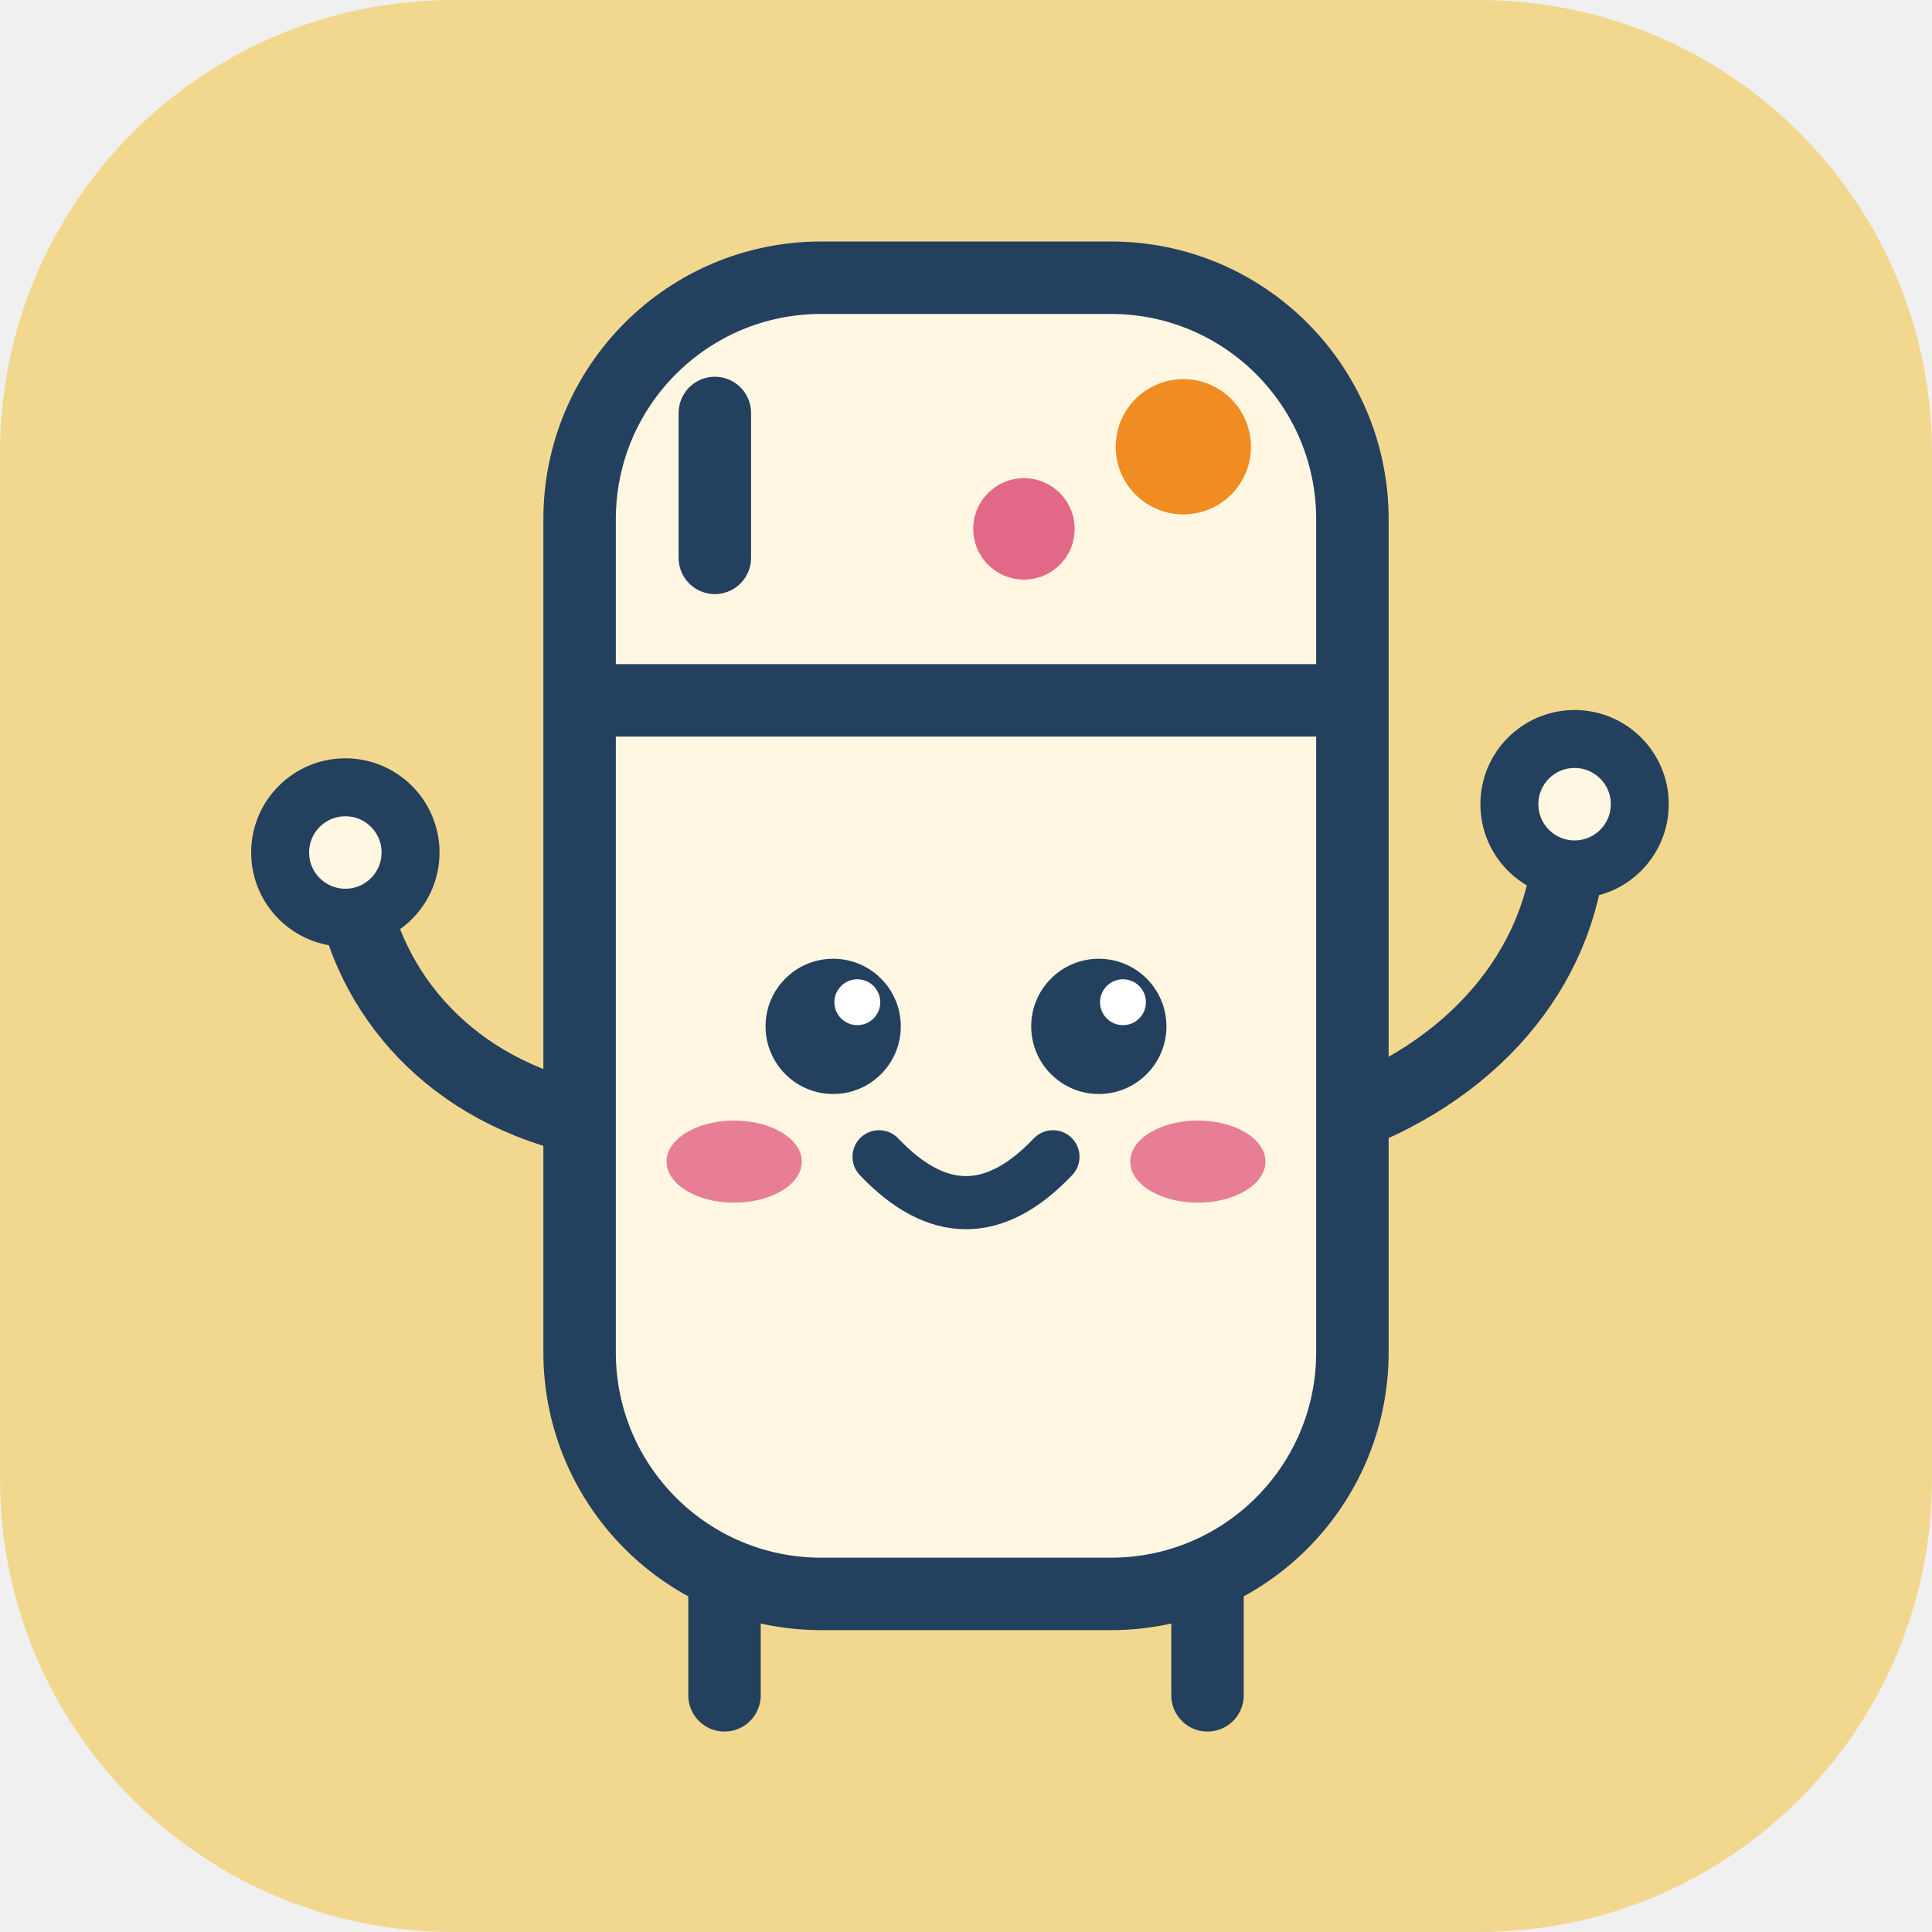
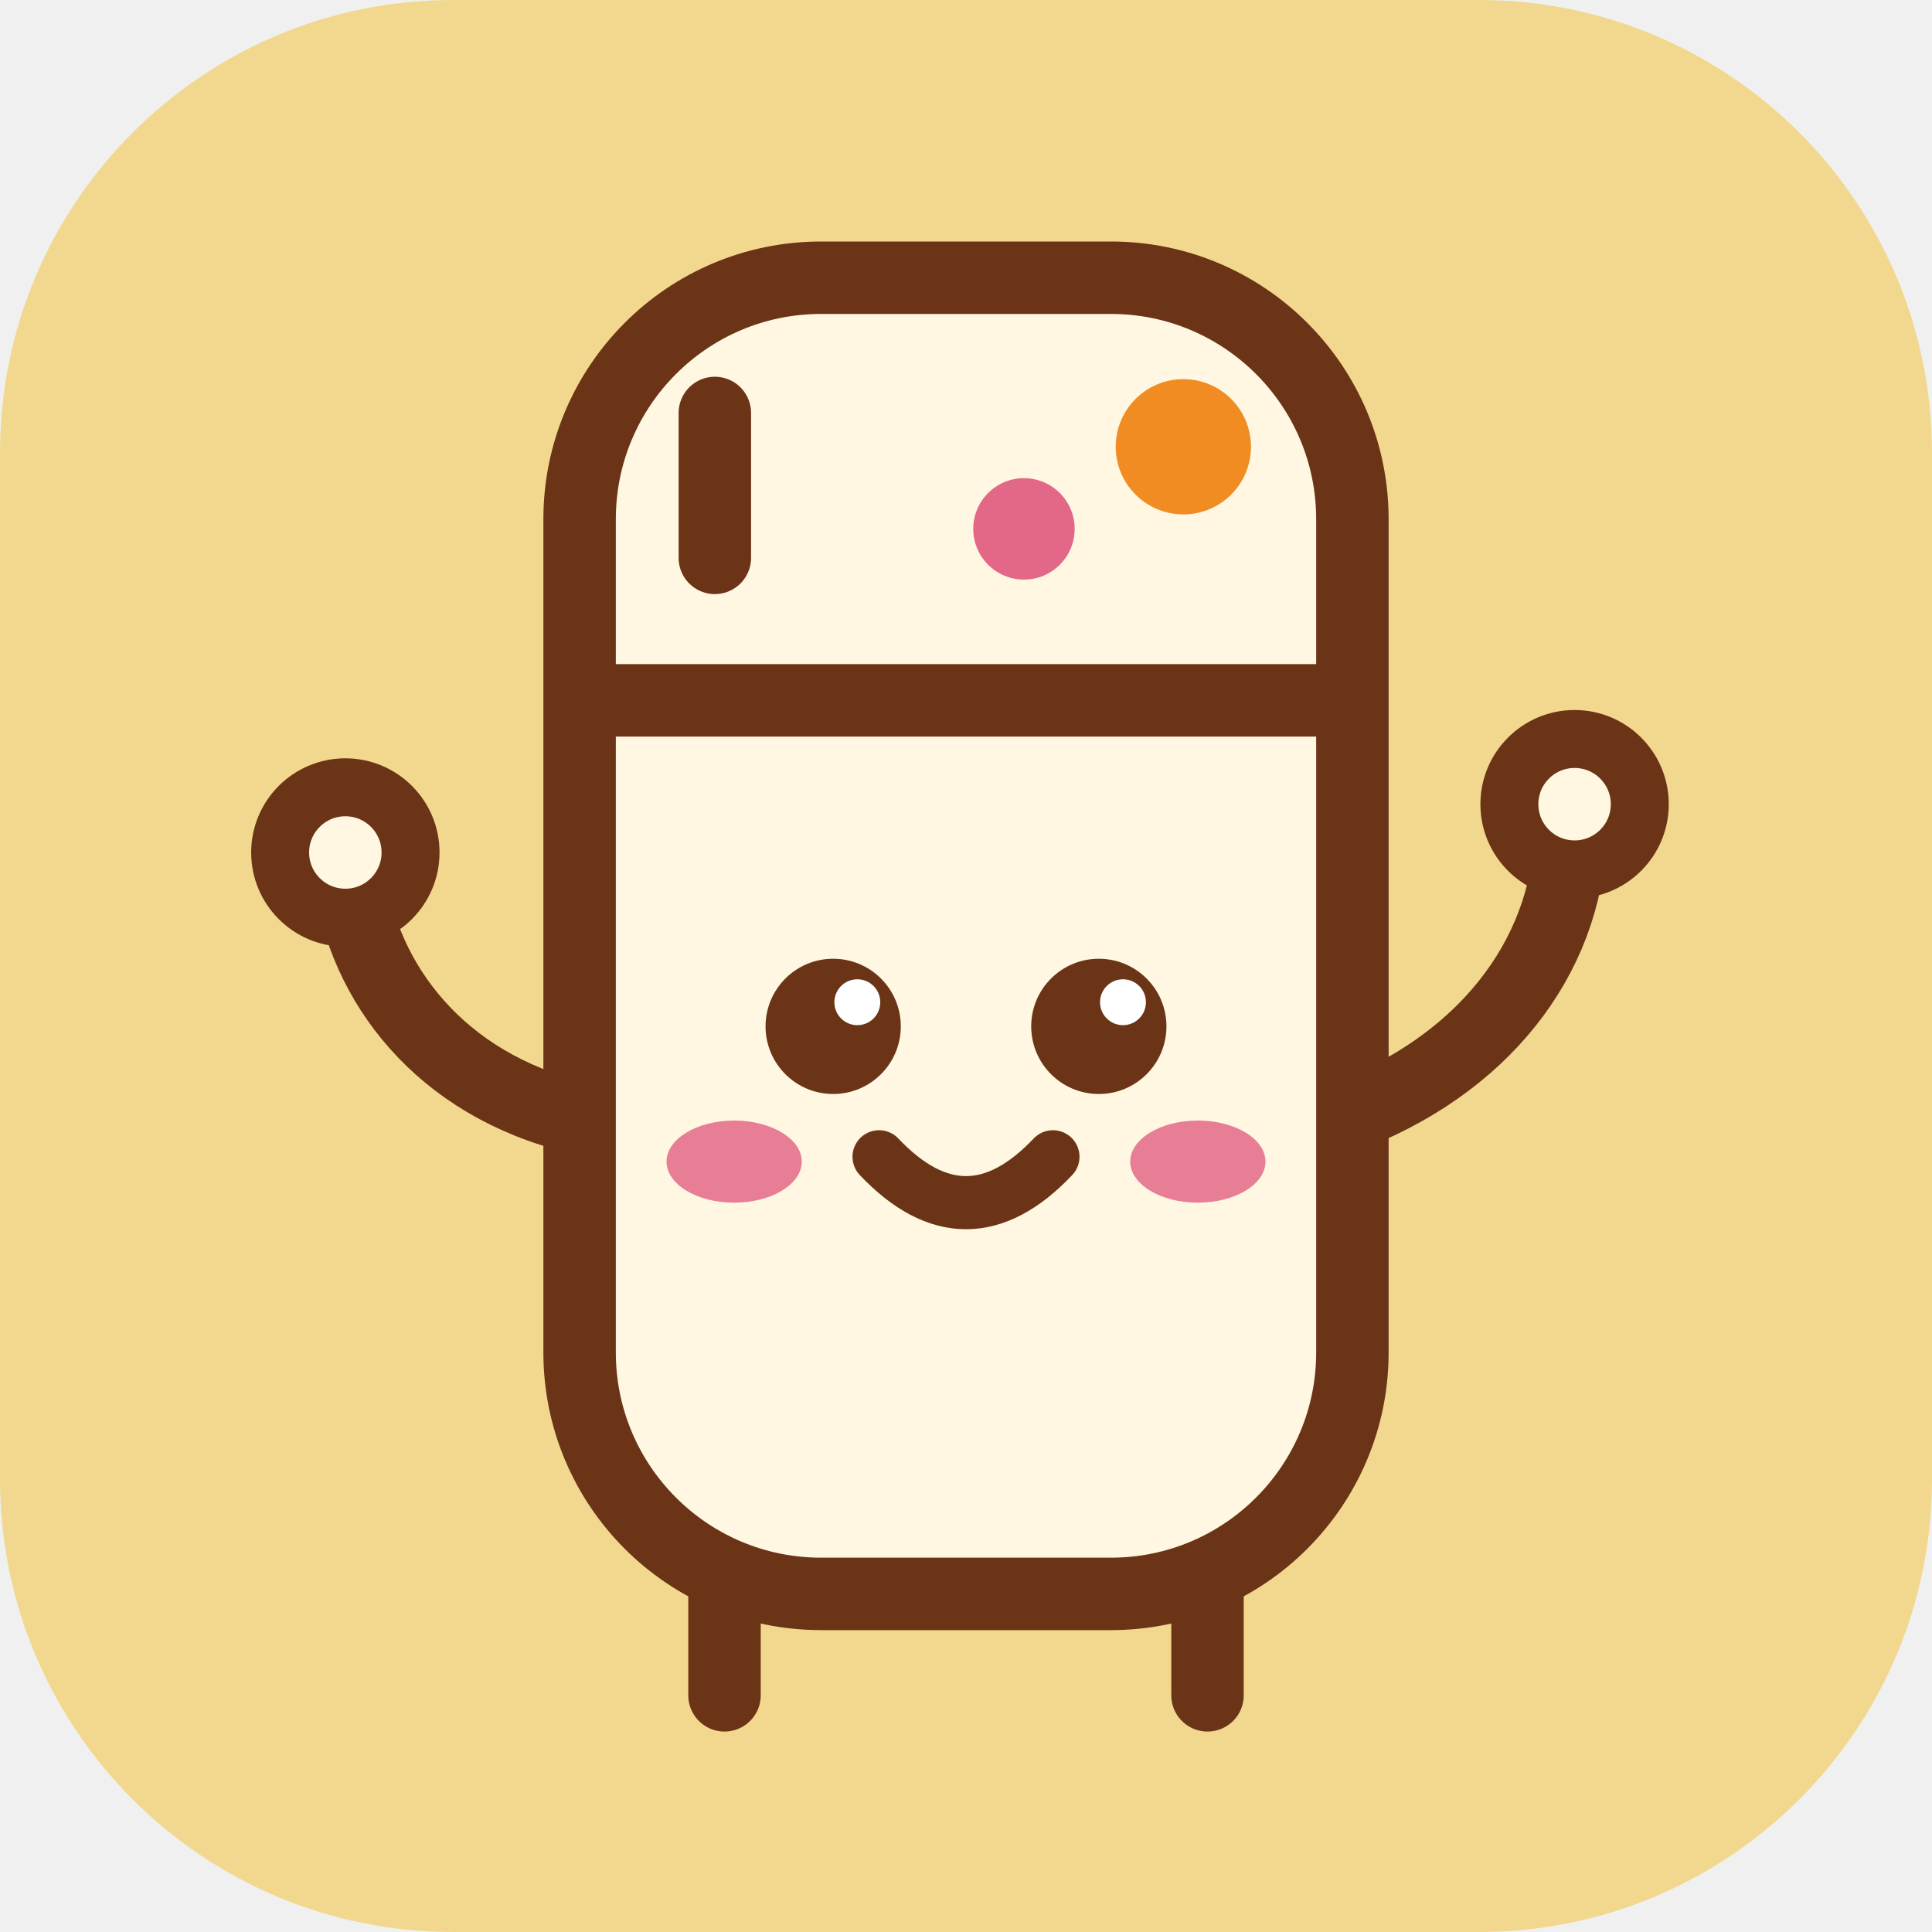
<svg xmlns="http://www.w3.org/2000/svg" viewBox="0 0 64 64">
  <rect width="64" height="64" rx="15" fill="#f2d88f" />
  <g transform="translate(6.4 5.2) scale(.8)">
    <g class="arm-l">
-       <path d="M17 40C11 39 7.5 35 6.6 30.6" fill="none" stroke="#24405f" stroke-width="3" stroke-linecap="round" />
-       <circle cx="6.3" cy="28.8" r="2.7" fill="#fff7e2" stroke="#24405f" stroke-width="2.4" />
+       <path d="M17 40C11 39 7.5 35 6.6 30.6" fill="none" stroke="#6b3416" stroke-width="3" stroke-linecap="round" />
+       <circle cx="6.3" cy="28.8" r="2.7" fill="#fff7e2" stroke="#6b3416" stroke-width="2.4" />
    </g>
    <g class="arm-r">
-       <path d="M47 40C53 38 56.6 33.6 57 28.6" fill="none" stroke="#24405f" stroke-width="3" stroke-linecap="round" />
-       <circle cx="57.2" cy="26.8" r="2.7" fill="#fff7e2" stroke="#24405f" stroke-width="2.4" />
+       <path d="M47 40C53 38 56.6 33.6 57 28.6" fill="none" stroke="#6b3416" stroke-width="3" stroke-linecap="round" />
+       <circle cx="57.2" cy="26.8" r="2.7" fill="#fff7e2" stroke="#6b3416" stroke-width="2.4" />
    </g>
-     <path d="M22 59.5v4.2M42 59.5v4.2" stroke="#24405f" stroke-width="3" stroke-linecap="round" />
-     <rect x="16" y="5" width="32" height="54.5" rx="10" fill="#fff7e2" stroke="#24405f" stroke-width="3" />
-     <path d="M16 22.5H48" stroke="#24405f" stroke-width="3" />
-     <path d="M21.6 10.6v6" stroke="#24405f" stroke-width="3" stroke-linecap="round" />
+     <path d="M22 59.5v4.2M42 59.5v4.2" stroke="#6b3416" stroke-width="3" stroke-linecap="round" />
+     <rect x="16" y="5" width="32" height="54.5" rx="10" fill="#fff7e2" stroke="#6b3416" stroke-width="3" />
+     <path d="M16 22.5H48" stroke="#6b3416" stroke-width="3" />
+     <path d="M21.6 10.6v6" stroke="#6b3416" stroke-width="3" stroke-linecap="round" />
    <circle class="magnet m1" cx="41" cy="12" r="2.8" fill="#f08c21" />
    <circle class="magnet m2" cx="34.4" cy="15.4" r="2.1" fill="#e36888" />
    <g class="eyes">
-       <circle cx="26.5" cy="36" r="2.8" fill="#24405f" />
-       <circle cx="37.5" cy="36" r="2.8" fill="#24405f" />
+       <circle cx="26.5" cy="36" r="2.8" fill="#6b3416" />
+       <circle cx="37.5" cy="36" r="2.8" fill="#6b3416" />
      <circle cx="27.5" cy="35" r=".95" fill="#fff" />
      <circle cx="38.5" cy="35" r=".95" fill="#fff" />
    </g>
    <ellipse cx="22.4" cy="41.6" rx="2.8" ry="1.7" fill="#e36888" opacity=".85" />
    <ellipse cx="41.6" cy="41.6" rx="2.8" ry="1.7" fill="#e36888" opacity=".85" />
-     <path d="M28.4 41.4Q32 45.2 35.6 41.4" stroke="#24405f" stroke-width="2.2" fill="none" stroke-linecap="round" />
+     <path d="M28.4 41.4Q32 45.2 35.6 41.4" stroke="#6b3416" stroke-width="2.2" fill="none" stroke-linecap="round" />
  </g>
</svg>
